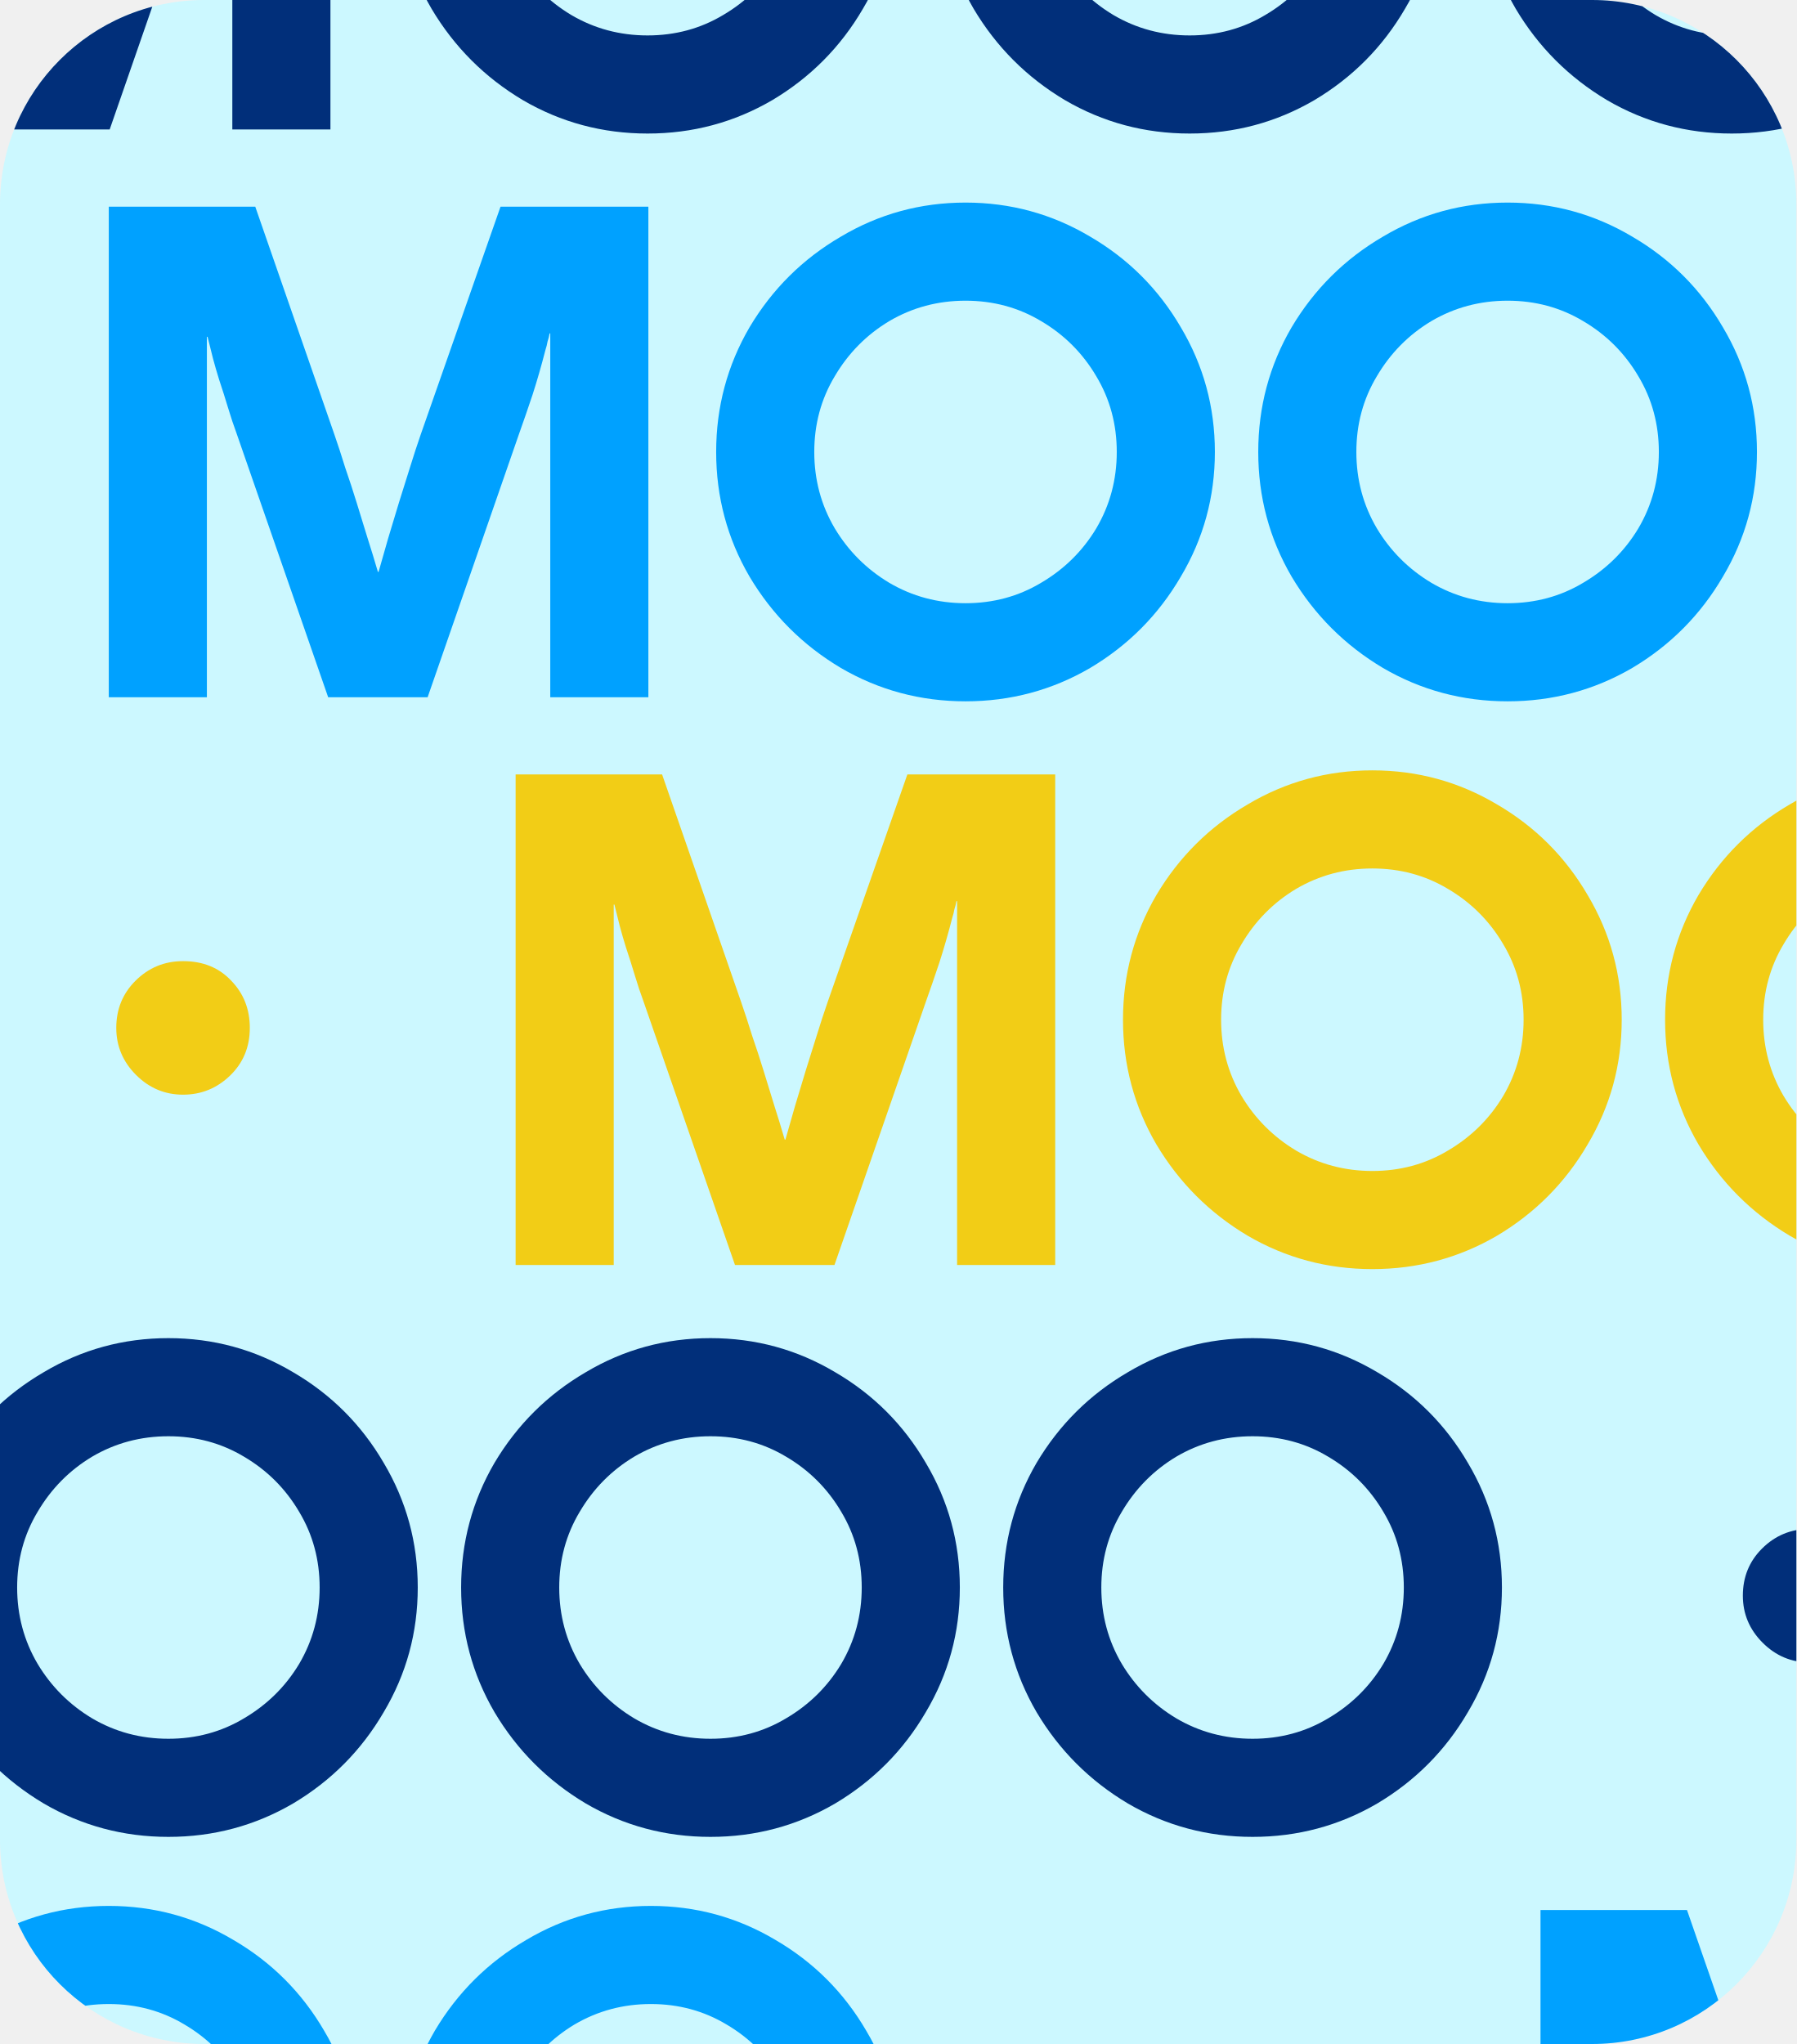
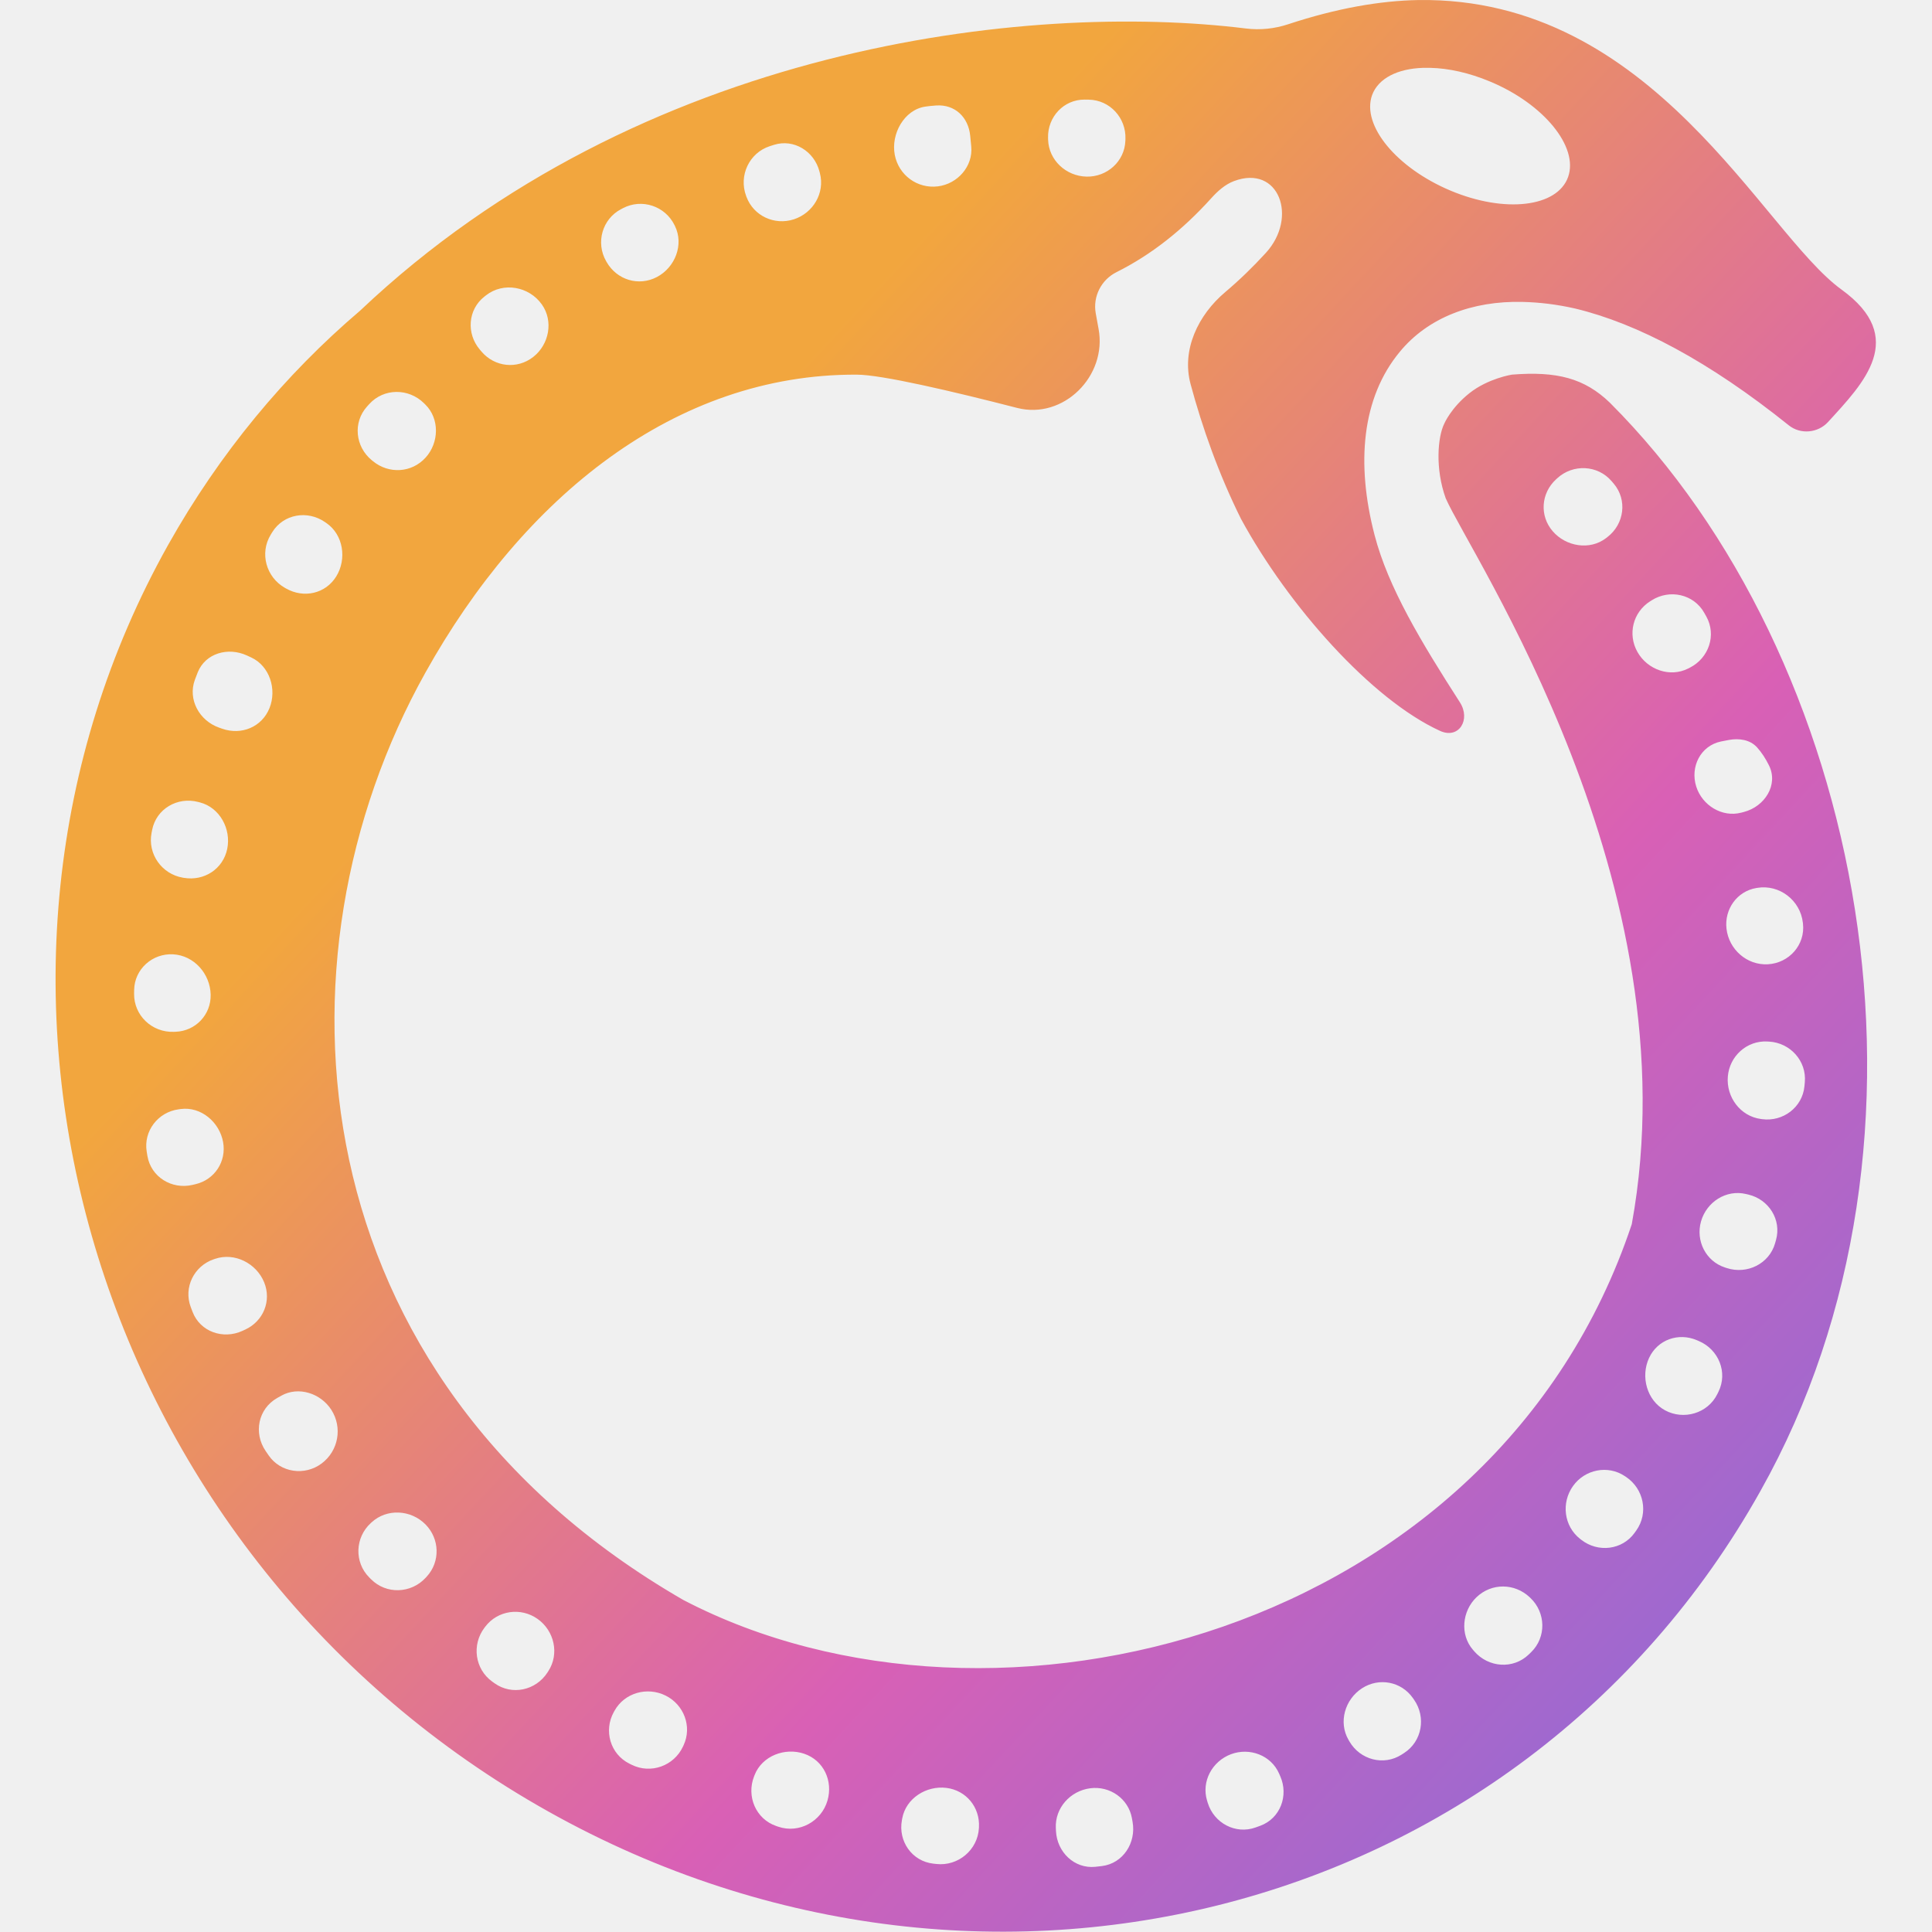
- <svg xmlns="http://www.w3.org/2000/svg" fill="none" viewBox="0 0 791 900">
-   <g clip-path="url(#a)">
-     <path fill="#CCF8FF" d="M0 90C0 40.294 40.294 0 90 0h611c49.706 0 90 40.294 90 90v720c0 49.706-40.294 90-90 90H90c-49.706 0-90-40.294-90-90V90Z" />
-     <path fill="#F2CD16" d="M80.6 482c-8 0-14.9-2.9-20.7-8.7-5.8-5.8-8.7-12.7-8.7-20.7 0-8.2 2.8-15.1 8.4-20.7 5.8-5.8 12.8-8.7 21-8.7 8.8 0 15.9 2.9 21.3 8.7 5.4 5.6 8.1 12.5 8.1 20.7 0 8.4-2.9 15.4-8.7 21-5.8 5.6-12.7 8.4-20.7 8.4Zm384.045 75h-43.2V396.8h-.3c-.2 1.2-.5 2.4-.9 3.6-.2 1.2-.5 2.4-.9 3.6-1.8 7-3.7 13.6-5.7 19.8-2 6-4 11.8-6 17.4l-40.2 115.8h-43.8l-40.2-115.8c-1.4-3.8-2.7-7.7-3.9-11.7-1.2-4-2.5-8.1-3.9-12.3-1-3.2-1.9-6.3-2.7-9.3l-2.4-9.6h-.3V557h-43.2V341h64.5l34.8 100.2c1.6 4.6 3.2 9.5 4.8 14.7 1.8 5.2 3.5 10.4 5.1 15.6l4.8 15.6c1.6 5 3.1 9.9 4.5 14.7h.3c1.4-4.8 2.8-9.7 4.2-14.7 1.6-5.2 3.2-10.5 4.8-15.9 1.6-5.2 3.2-10.3 4.8-15.3 1.6-5.2 3.2-10.1 4.8-14.7l35.1-100.2h65.1v216Zm139.65 1.8c-19.8 0-38.1-4.9-54.9-14.7-16.8-10-30.2-23.4-40.2-40.2-9.8-16.8-14.7-35.1-14.7-54.9 0-19.8 4.9-38.1 14.7-54.9 10-16.8 23.4-30.1 40.2-39.9 16.8-10 35.1-15 54.9-15 19.8 0 38.1 5 54.9 15 16.8 9.8 30.1 23.1 39.9 39.9 10 16.8 15 35.1 15 54.9 0 19.8-5 38.1-15 54.9-9.8 16.8-23.1 30.2-39.9 40.2-16.8 9.8-35.1 14.7-54.9 14.7Zm0-43.2c12.2 0 23.3-3 33.3-9 10.2-6 18.3-14 24.3-24 6-10.2 9-21.4 9-33.6 0-12.2-3-23.3-9-33.3-6-10.2-14.1-18.3-24.3-24.3-10-6-21.1-9-33.3-9-12.2 0-23.4 3-33.6 9-10 6-18 14.1-24 24.3-6 10-9 21.1-9 33.3 0 12.2 3 23.4 9 33.6 6 10 14 18 24 24 10.2 6 21.4 9 33.6 9Zm238.699 43.2c-19.8 0-38.1-4.9-54.9-14.7-16.8-10-30.2-23.4-40.2-40.2-9.8-16.8-14.7-35.1-14.7-54.9 0-19.8 4.9-38.1 14.7-54.9 10-16.8 23.4-30.1 40.2-39.9 16.8-10 35.1-15 54.9-15 19.8 0 38.1 5 54.9 15 16.8 9.8 30.1 23.1 39.9 39.9 10 16.8 15 35.1 15 54.9 0 19.8-5 38.1-15 54.9-9.8 16.8-23.1 30.2-39.9 40.2-16.8 9.8-35.1 14.7-54.9 14.7Zm0-43.2c12.2 0 23.3-3 33.3-9 10.2-6 18.3-14 24.3-24 6-10.2 9-21.4 9-33.6 0-12.2-3-23.3-9-33.3-6-10.2-14.1-18.3-24.3-24.3-10-6-21.1-9-33.3-9-12.2 0-23.4 3-33.6 9-10 6-18 14.1-24 24.3-6 10-9 21.1-9 33.3 0 12.2 3 23.4 9 33.6 6 10 14 18 24 24 10.2 6 21.4 9 33.6 9Zm238.696 43.2c-19.8 0-38.1-4.9-54.9-14.7-16.8-10-30.197-23.4-40.197-40.2-9.8-16.8-14.7-35.1-14.7-54.9 0-19.8 4.9-38.1 14.7-54.9 10-16.8 23.397-30.1 40.197-39.9 16.8-10 35.1-15 54.9-15 19.8 0 38.1 5 54.9 15 16.8 9.8 30.1 23.1 39.9 39.9 10 16.8 15 35.1 15 54.9 0 19.8-5 38.1-15 54.9-9.8 16.8-23.1 30.2-39.9 40.2-16.8 9.8-35.1 14.7-54.9 14.7Zm0-43.2c12.2 0 23.3-3 33.3-9 10.2-6 18.3-14 24.3-24 6-10.2 9-21.4 9-33.6 0-12.2-3-23.3-9-33.3-6-10.2-14.1-18.3-24.3-24.3-10-6-21.1-9-33.3-9-12.2 0-23.4 3-33.6 9-10 6-18 14.1-24 24.3-6 10-9 21.1-9 33.3 0 12.2 3 23.4 9 33.6 6 10 14 18 24 24 10.2 6 21.4 9 33.6 9Z" />
-     <path fill="#00A1FF" d="M285.5 307h-43.2V146.8h-.3c-.2 1.2-.5 2.4-.9 3.6-.2 1.2-.5 2.4-.9 3.6-1.8 7-3.7 13.6-5.7 19.8-2 6-4 11.8-6 17.4L188.3 307h-43.8l-40.2-115.8c-1.4-3.8-2.7-7.7-3.9-11.7-1.2-4-2.5-8.1-3.9-12.3-1-3.2-1.9-6.3-2.7-9.3l-2.4-9.6h-.3V307H47.9V91h64.5l34.8 100.2c1.6 4.6 3.2 9.5 4.8 14.7 1.8 5.2 3.5 10.4 5.1 15.6l4.8 15.6c1.6 5 3.1 9.9 4.5 14.7h.3c1.4-4.8 2.8-9.7 4.2-14.7 1.6-5.2 3.2-10.5 4.8-15.9 1.6-5.2 3.2-10.3 4.8-15.3 1.6-5.2 3.2-10.1 4.8-14.7L220.4 91h65.1v216Zm139.65 1.8c-19.8 0-38.1-4.9-54.9-14.7-16.8-10-30.2-23.4-40.2-40.2-9.8-16.8-14.7-35.1-14.7-54.9 0-19.8 4.9-38.1 14.7-54.9 10-16.8 23.4-30.1 40.2-39.9 16.8-10 35.1-15 54.9-15 19.8 0 38.1 5 54.9 15 16.8 9.8 30.1 23.1 39.9 39.9 10 16.8 15 35.1 15 54.9 0 19.8-5 38.1-15 54.9-9.8 16.8-23.1 30.2-39.9 40.2-16.8 9.8-35.1 14.7-54.9 14.7Zm0-43.2c12.2 0 23.3-3 33.3-9 10.2-6 18.3-14 24.3-24 6-10.2 9-21.4 9-33.6 0-12.2-3-23.3-9-33.3-6-10.2-14.1-18.3-24.3-24.3-10-6-21.1-9-33.3-9-12.2 0-23.4 3-33.6 9-10 6-18 14.1-24 24.3-6 10-9 21.1-9 33.3 0 12.2 3 23.4 9 33.6 6 10 14 18 24 24 10.2 6 21.4 9 33.6 9Zm238.699 43.2c-19.8 0-38.1-4.9-54.9-14.7-16.8-10-30.2-23.4-40.2-40.2-9.8-16.8-14.7-35.1-14.7-54.9 0-19.8 4.9-38.1 14.7-54.9 10-16.8 23.4-30.1 40.2-39.9 16.8-10 35.1-15 54.9-15 19.8 0 38.1 5 54.9 15 16.8 9.8 30.1 23.1 39.9 39.9 10 16.8 15 35.1 15 54.9 0 19.8-5 38.1-15 54.9-9.8 16.8-23.1 30.2-39.9 40.2-16.8 9.8-35.1 14.7-54.9 14.7Zm0-43.2c12.2 0 23.3-3 33.3-9 10.2-6 18.3-14 24.3-24 6-10.2 9-21.4 9-33.6 0-12.2-3-23.3-9-33.3-6-10.2-14.1-18.3-24.3-24.3-10-6-21.1-9-33.3-9-12.2 0-23.4 3-33.6 9-10 6-18 14.1-24 24.3-6 10-9 21.1-9 33.3 0 12.2 3 23.4 9 33.6 6 10 14 18 24 24 10.2 6 21.4 9 33.6 9Zm238.699 43.2c-19.8 0-38.1-4.9-54.9-14.7-16.8-10-30.2-23.4-40.2-40.2-9.8-16.8-14.7-35.1-14.7-54.9 0-19.8 4.9-38.1 14.7-54.9 10-16.8 23.4-30.1 40.2-39.9 16.8-10 35.1-15 54.9-15 19.8 0 38.1 5 54.9 15 16.8 9.8 30.1 23.1 39.9 39.9 10.002 16.8 15.002 35.1 15.002 54.9 0 19.8-5 38.1-15.002 54.9-9.8 16.8-23.1 30.2-39.9 40.2-16.8 9.8-35.1 14.7-54.9 14.7Zm0-43.2c12.2 0 23.3-3 33.3-9 10.2-6 18.3-14 24.3-24 6-10.2 9-21.4 9-33.6 0-12.2-3-23.3-9-33.3-6-10.2-14.1-18.3-24.3-24.3-10-6-21.1-9-33.3-9-12.2 0-23.4 3-33.6 9-10 6-18 14.1-24 24.3-6 10-9 21.1-9 33.3 0 12.2 3 23.4 9 33.6 6 10 14 18 24 24 10.2 6 21.4 9 33.6 9Z" />
-     <path fill="#012F7A" d="M145.5 57h-43.2v-160.2h-.3c-.2 1.2-.5 2.4-.9 3.6-.2 1.2-.5 2.4-.9 3.6-1.8 7-3.7 13.6-5.7 19.8-2 6-4 11.8-6 17.4L48.3 57H4.5L-35.7-58.8c-1.4-3.8-2.7-7.7-3.9-11.7-1.2-4-2.5-8.1-3.9-12.3-1-3.2-1.9-6.3-2.7-9.3l-2.4-9.6h-.3V57h-43.2v-216h64.5L7.2-58.8c1.6 4.6 3.2 9.5 4.8 14.7 1.8 5.2 3.5 10.4 5.1 15.6l4.8 15.6c1.6 5 3.1 9.9 4.5 14.7h.3c1.4-4.8 2.8-9.7 4.2-14.7 1.6-5.2 3.2-10.5 4.8-15.9 1.6-5.2 3.2-10.3 4.8-15.3 1.6-5.2 3.2-10.1 4.8-14.7L80.4-159h65.1V57Zm139.65 1.8c-19.8 0-38.1-4.9-54.9-14.7-16.8-10-30.2-23.4-40.2-40.2-9.8-16.8-14.7-35.1-14.7-54.9 0-19.8 4.9-38.1 14.7-54.9 10-16.8 23.4-30.1 40.2-39.9 16.8-10 35.1-15 54.9-15 19.8 0 38.1 5 54.9 15 16.8 9.8 30.1 23.1 39.9 39.9 10 16.8 15 35.1 15 54.9 0 19.8-5 38.1-15 54.9-9.8 16.8-23.1 30.2-39.9 40.2-16.8 9.8-35.1 14.7-54.9 14.7Zm0-43.2c12.2 0 23.3-3 33.3-9 10.2-6 18.3-14 24.3-24 6-10.2 9-21.4 9-33.6 0-12.2-3-23.3-9-33.3-6-10.2-14.1-18.3-24.3-24.3-10-6-21.1-9-33.3-9-12.2 0-23.4 3-33.6 9-10 6-18 14.1-24 24.3-6 10-9 21.1-9 33.3 0 12.2 3 23.4 9 33.6 6 10 14 18 24 24 10.2 6 21.4 9 33.6 9Zm238.699 43.2c-19.8 0-38.1-4.9-54.9-14.7-16.8-10-30.2-23.4-40.2-40.2-9.8-16.8-14.7-35.1-14.7-54.9 0-19.8 4.9-38.1 14.7-54.9 10-16.8 23.4-30.1 40.2-39.9 16.8-10 35.1-15 54.9-15 19.8 0 38.1 5 54.9 15 16.8 9.8 30.1 23.1 39.9 39.9 10 16.8 15 35.1 15 54.9 0 19.8-5 38.1-15 54.9-9.8 16.8-23.1 30.2-39.9 40.2-16.8 9.8-35.1 14.7-54.9 14.7Zm0-43.2c12.2 0 23.3-3 33.3-9 10.2-6 18.3-14 24.3-24 6-10.2 9-21.4 9-33.6 0-12.2-3-23.3-9-33.3-6-10.2-14.1-18.3-24.3-24.3-10-6-21.1-9-33.3-9-12.2 0-23.4 3-33.6 9-10 6-18 14.1-24 24.3-6 10-9 21.1-9 33.3 0 12.2 3 23.4 9 33.6 6 10 14 18 24 24 10.2 6 21.4 9 33.6 9Zm238.699 43.2c-19.8 0-38.1-4.9-54.9-14.7-16.8-10-30.2-23.4-40.2-40.2-9.8-16.8-14.7-35.1-14.7-54.9 0-19.8 4.9-38.1 14.7-54.9 10-16.8 23.4-30.1 40.2-39.9 16.8-10 35.1-15 54.9-15 19.8 0 38.1 5 54.9 15 16.8 9.8 30.1 23.1 39.9 39.9 10 16.8 15 35.1 15 54.9 0 19.8-5 38.1-15 54.9-9.8 16.8-23.1 30.2-39.9 40.2-16.8 9.8-35.1 14.7-54.9 14.7Zm0-43.2c12.2 0 23.3-3 33.3-9 10.2-6 18.3-14 24.3-24 6-10.2 9-21.4 9-33.6 0-12.2-3-23.3-9-33.3-6-10.2-14.1-18.3-24.3-24.3-10-6-21.1-9-33.3-9-12.2 0-23.4 3-33.6 9-10 6-18 14.1-24 24.3-6 10-9 21.1-9 33.3 0 12.2 3 23.4 9 33.6 6 10 14 18 24 24 10.2 6 21.4 9 33.6 9Z" />
-     <path fill="#00A1FF" d="M47.9 1058.8c-19.8 0-38.1-4.9-54.9-14.7-16.8-10-30.2-23.4-40.2-40.2-9.8-16.8-14.7-35.1-14.7-54.9 0-19.8 4.9-38.1 14.7-54.9 10-16.8 23.4-30.1 40.2-39.9 16.8-10 35.1-15 54.9-15 19.8 0 38.1 5 54.9 15 16.8 9.8 30.1 23.1 39.9 39.9 10 16.8 15 35.1 15 54.9 0 19.8-5 38.1-15 54.9-9.8 16.8-23.1 30.2-39.9 40.2-16.8 9.8-35.1 14.7-54.9 14.7Zm0-43.2c12.2 0 23.3-3 33.3-9 10.2-6 18.3-14 24.3-24 6-10.2 9-21.4 9-33.6 0-12.2-3-23.3-9-33.3-6-10.2-14.1-18.3-24.3-24.3-10-6-21.1-9-33.3-9-12.2 0-23.4 3-33.6 9-10 6-18 14.1-24 24.3-6 10-9 21.1-9 33.3 0 12.2 3 23.4 9 33.6 6 10 14 18 24 24 10.2 6 21.4 9 33.6 9Zm238.699 43.2c-19.8 0-38.1-4.9-54.9-14.7-16.8-10-30.2-23.4-40.2-40.2-9.8-16.8-14.7-35.1-14.7-54.9 0-19.8 4.9-38.1 14.7-54.9 10-16.8 23.4-30.1 40.2-39.9 16.8-10 35.1-15 54.9-15 19.8 0 38.1 5 54.9 15 16.8 9.8 30.1 23.1 39.9 39.9 10 16.8 15 35.1 15 54.9 0 19.8-5 38.1-15 54.9-9.8 16.8-23.1 30.2-39.9 40.2-16.8 9.8-35.1 14.7-54.9 14.7Zm0-43.2c12.2 0 23.3-3 33.3-9 10.2-6 18.3-14 24.3-24 6-10.2 9-21.4 9-33.6 0-12.2-3-23.3-9-33.3-6-10.2-14.1-18.3-24.3-24.3-10-6-21.1-9-33.3-9-12.2 0-23.4 3-33.6 9-10 6-18 14.1-24 24.3-6 10-9 21.1-9 33.3 0 12.2 3 23.4 9 33.6 6 10 14 18 24 24 10.2 6 21.4 9 33.6 9Zm245.29-33.6c-8 0-14.9-2.9-20.7-8.7-5.8-5.8-8.7-12.7-8.7-20.7 0-8.2 2.8-15.1 8.4-20.7 5.8-5.8 12.8-8.7 21-8.7 8.8 0 15.9 2.9 21.3 8.7 5.4 5.6 8.1 12.5 8.1 20.7 0 8.4-2.9 15.4-8.7 21-5.8 5.6-12.7 8.4-20.7 8.4Zm384.045 75h-43.2V896.8h-.3c-.2 1.2-.5 2.4-.9 3.6-.2 1.2-.5 2.4-.9 3.6-1.8 7-3.7 13.6-5.7 19.8-2 6-4 11.8-6 17.4l-40.2 115.8h-43.8l-40.2-115.8c-1.4-3.8-2.7-7.7-3.9-11.7-1.2-4-2.5-8.1-3.9-12.3-1-3.2-1.9-6.3-2.7-9.3l-2.4-9.6h-.3V1057h-43.2V841h64.5l34.8 100.2c1.6 4.6 3.2 9.5 4.8 14.7 1.8 5.2 3.5 10.4 5.1 15.6l4.8 15.6c1.6 5 3.1 9.9 4.5 14.7h.3c1.4-4.8 2.8-9.7 4.2-14.7 1.6-5.2 3.2-10.5 4.8-15.9 1.6-5.2 3.2-10.3 4.8-15.3 1.6-5.2 3.2-10.1 4.8-14.7l35.1-100.2h65.1v216Zm139.646 1.8c-19.8 0-38.1-4.9-54.9-14.7-16.796-10-30.196-23.4-40.196-40.2-9.8-16.8-14.7-35.1-14.7-54.9 0-19.8 4.9-38.1 14.7-54.9 10-16.8 23.4-30.1 40.196-39.9 16.8-10 35.1-15 54.9-15 19.8 0 38.1 5 54.9 15 16.8 9.8 30.1 23.1 39.9 39.9 10 16.8 15 35.1 15 54.9 0 19.8-5 38.1-15 54.9-9.8 16.8-23.1 30.2-39.9 40.2-16.8 9.8-35.1 14.7-54.9 14.7Zm0-43.2c12.2 0 23.3-3 33.3-9 10.2-6 18.3-14 24.3-24 6-10.2 9-21.4 9-33.6 0-12.2-3-23.3-9-33.3-6-10.2-14.1-18.3-24.3-24.3-10-6-21.1-9-33.3-9-12.2 0-23.4 3-33.6 9-10 6-18 14.1-23.996 24.3-6 10-9 21.1-9 33.3 0 12.2 3 23.4 9 33.6 5.996 10 13.996 18 23.996 24 10.2 6 21.4 9 33.6 9Zm238.7 43.2c-19.8 0-38.1-4.9-54.9-14.7-16.8-10-30.2-23.4-40.2-40.2-9.8-16.8-14.7-35.1-14.7-54.9 0-19.8 4.9-38.1 14.7-54.9 10-16.8 23.4-30.1 40.2-39.9 16.8-10 35.1-15 54.9-15 19.8 0 38.1 5 54.9 15 16.8 9.8 30.1 23.1 39.9 39.9 10 16.8 15 35.1 15 54.9 0 19.8-5 38.1-15 54.9-9.8 16.8-23.1 30.2-39.9 40.2-16.8 9.8-35.1 14.7-54.9 14.7Zm0-43.2c12.2 0 23.3-3 33.3-9 10.2-6 18.3-14 24.3-24 6-10.2 9-21.4 9-33.6 0-12.2-3-23.3-9-33.3-6-10.2-14.1-18.3-24.3-24.3-10-6-21.1-9-33.3-9-12.2 0-23.4 3-33.6 9-10 6-18 14.1-24 24.3-6 10-9 21.1-9 33.3 0 12.2 3 23.4 9 33.6 6 10 14 18 24 24 10.2 6 21.4 9 33.6 9Zm238.7 43.2c-19.8 0-38.1-4.9-54.9-14.7-16.8-10-30.2-23.4-40.2-40.2-9.8-16.8-14.7-35.1-14.7-54.9 0-19.8 4.9-38.1 14.7-54.9 10-16.8 23.4-30.1 40.2-39.9 16.8-10 35.1-15 54.9-15 19.8 0 38.1 5 54.9 15 16.8 9.8 30.1 23.1 39.9 39.9 10 16.8 15 35.1 15 54.9 0 19.8-5 38.1-15 54.9-9.8 16.8-23.1 30.2-39.9 40.2-16.8 9.8-35.1 14.7-54.9 14.7Zm0-43.2c12.2 0 23.3-3 33.3-9 10.2-6 18.3-14 24.3-24 6-10.2 9-21.4 9-33.6 0-12.2-3-23.3-9-33.3-6-10.2-14.1-18.3-24.3-24.3-10-6-21.1-9-33.3-9-12.2 0-23.4 3-33.6 9-10 6-18 14.1-24 24.3-6 10-9 21.1-9 33.3 0 12.2 3 23.4 9 33.6 6 10 14 18 24 24 10.2 6 21.4 9 33.6 9Z" />
-     <path fill="#012F7A" d="M-65.5 807h-43.2V646.8h-.3c-.2 1.2-.5 2.4-.9 3.6-.2 1.2-.5 2.4-.9 3.6-1.8 7-3.7 13.6-5.7 19.8-2 6-4 11.8-6 17.4L-162.7 807h-43.8l-40.2-115.8c-1.4-3.8-2.7-7.7-3.9-11.7-1.2-4-2.5-8.1-3.9-12.3-1-3.2-1.9-6.3-2.7-9.3l-2.4-9.6h-.3V807h-43.2V591h64.5l34.8 100.2c1.6 4.6 3.2 9.5 4.8 14.7 1.8 5.2 3.5 10.4 5.1 15.6l4.8 15.6c1.6 5 3.1 9.9 4.5 14.7h.3c1.4-4.8 2.8-9.7 4.2-14.7 1.6-5.2 3.2-10.5 4.8-15.9 1.6-5.2 3.2-10.3 4.8-15.3 1.6-5.2 3.2-10.1 4.8-14.7l35.1-100.2h65.1v216Zm139.65 1.8c-19.8 0-38.1-4.9-54.9-14.7-16.8-10-30.2-23.4-40.2-40.2-9.8-16.8-14.7-35.1-14.7-54.9 0-19.8 4.9-38.1 14.7-54.9 10-16.8 23.4-30.1 40.2-39.9 16.8-10 35.1-15 54.9-15 19.8 0 38.1 5 54.9 15 16.8 9.8 30.1 23.1 39.9 39.9 10 16.8 15 35.1 15 54.9 0 19.8-5 38.1-15 54.9-9.8 16.8-23.1 30.2-39.9 40.2-16.8 9.8-35.1 14.7-54.9 14.7Zm0-43.2c12.2 0 23.3-3 33.3-9 10.2-6 18.3-14 24.3-24 6-10.2 9-21.4 9-33.6 0-12.2-3-23.3-9-33.3-6-10.2-14.1-18.3-24.3-24.3-10-6-21.1-9-33.3-9-12.2 0-23.4 3-33.6 9-10 6-18 14.1-24 24.3-6 10-9 21.1-9 33.3 0 12.2 3 23.4 9 33.6 6 10 14 18 24 24 10.2 6 21.4 9 33.6 9Zm238.699 43.2c-19.8 0-38.1-4.9-54.9-14.7-16.8-10-30.2-23.4-40.2-40.2-9.8-16.8-14.7-35.1-14.7-54.9 0-19.8 4.9-38.1 14.7-54.9 10-16.8 23.4-30.1 40.2-39.9 16.8-10 35.1-15 54.9-15 19.8 0 38.1 5 54.9 15 16.8 9.8 30.1 23.1 39.9 39.9 10 16.8 15 35.1 15 54.9 0 19.8-5 38.1-15 54.9-9.8 16.8-23.1 30.2-39.9 40.2-16.8 9.8-35.1 14.7-54.9 14.7Zm0-43.2c12.2 0 23.3-3 33.3-9 10.2-6 18.3-14 24.3-24 6-10.2 9-21.4 9-33.6 0-12.2-3-23.3-9-33.3-6-10.2-14.1-18.3-24.3-24.3-10-6-21.1-9-33.3-9-12.2 0-23.4 3-33.6 9-10 6-18 14.1-24 24.3-6 10-9 21.1-9 33.3 0 12.2 3 23.4 9 33.6 6 10 14 18 24 24 10.2 6 21.4 9 33.6 9Zm238.699 43.2c-19.8 0-38.1-4.9-54.9-14.7-16.8-10-30.2-23.4-40.2-40.2-9.8-16.8-14.7-35.1-14.7-54.9 0-19.8 4.9-38.1 14.7-54.9 10-16.8 23.4-30.1 40.2-39.9 16.8-10 35.1-15 54.9-15 19.8 0 38.1 5 54.9 15 16.8 9.8 30.1 23.1 39.9 39.9 10 16.8 15 35.1 15 54.9 0 19.8-5 38.1-15 54.9-9.8 16.8-23.1 30.2-39.9 40.2-16.8 9.8-35.1 14.7-54.9 14.7Zm0-43.2c12.2 0 23.3-3 33.3-9 10.2-6 18.3-14 24.3-24 6-10.2 9-21.4 9-33.6 0-12.2-3-23.3-9-33.3-6-10.2-14.1-18.3-24.3-24.3-10-6-21.1-9-33.3-9-12.2 0-23.4 3-33.6 9-10 6-18 14.1-24 24.3-6 10-9 21.1-9 33.3 0 12.2 3 23.4 9 33.6 6 10 14 18 24 24 10.2 6 21.4 9 33.6 9Zm245.29-33.6c-8 0-14.9-2.9-20.7-8.7-5.8-5.8-8.7-12.7-8.7-20.7 0-8.2 2.8-15.1 8.4-20.7 5.8-5.8 12.8-8.7 21-8.7 8.8 0 15.9 2.9 21.3 8.7 5.4 5.6 8.1 12.5 8.1 20.7 0 8.4-2.9 15.4-8.7 21-5.8 5.6-12.7 8.4-20.7 8.4Z" />
+ <svg xmlns="http://www.w3.org/2000/svg" viewBox="0 0 730 730" width="256" height="256" fill="none">
+   <defs>
+     <linearGradient id="greg-sunset" x1="0%" y1="0%" x2="100%" y2="100%">
+       <stop offset="0%" stop-color="#F2A63E" />
+       <stop offset="30%" stop-color="#F2A63E" />
+       <stop offset="65%" stop-color="#D960B5" />
+       <stop offset="100%" stop-color="#7A6EE0" />
+     </linearGradient>
+   </defs>
+   <g transform="translate(21.0,0)">
+     <path d="M514.935 0.013C500.381 0.288 484.137 3.096 465.674 9.181C460.548 10.87 455.118 11.427 449.762 10.765C367.206 0.559 221.045 16.996 115.092 117.357C86.701 141.529 62.014 171.216 42.607 205.747C-48.758 368.716 11.529 581.06 178.373 679.966C344.935 778.716 552.904 726.372 644.154 563.404C719.31 429.81 683.219 248.06 587.279 152.154C577.719 142.935 567.283 140.184 550.219 141.56C550.219 141.56 541.219 142.993 534.219 148.56C527.219 154.126 524.719 160.06 524.719 160.06C522.219 165.06 521.219 177.06 525.248 188.247C534.5 209.56 619.058 333.935 595.56 462.561C543.902 617.466 354.721 665.811 237.219 604.561C90.938 520.186 79.25 362.466 139.719 254.185C176.75 187.779 234.125 141.247 302.719 141.56C312.095 141.56 339.114 147.895 363.297 154.126C380.822 158.641 397.406 142.067 394.092 124.275C393.725 122.308 393.368 120.332 393.015 118.345C391.893 112.006 395.115 105.704 400.873 102.826C414.083 96.221 425.902 86.835 436.672 74.896C439.085 72.222 441.881 69.691 445.252 68.425C462.249 62.044 469.552 82.135 457.309 95.539C452.45 100.858 447.333 105.822 441.94 110.376C431.692 119.028 425.373 132.199 428.861 145.149C433.272 161.529 439.453 179.051 447.904 196.06C465.87 229.081 497.236 264.355 523.137 276.17C530.226 279.404 534.829 271.922 530.617 265.367C516.018 242.648 503.519 221.967 498.373 202.154C491.342 175.122 493.529 150.279 507.904 132.935C518.529 120.013 535.248 113.607 554.31 114.076C560.717 114.232 567.279 115.013 574.154 116.576C597.844 122.276 624.833 136.591 654.877 160.697C659.302 164.248 665.881 163.646 669.713 159.461C683.227 144.701 699.959 127.616 674.779 109.388C645 87.83 603.842 -1.237 514.935 0.013ZM519.467 25.638C526.342 25.794 534.154 27.513 541.967 30.794C562.279 39.232 575.56 55.482 571.498 66.888C567.435 78.294 547.592 80.638 527.123 72.044C506.654 63.45 493.373 47.357 497.435 35.95C499.779 29.544 507.123 25.951 516.654 25.638H519.467ZM390.401 37.659C398.367 37.789 404.539 44.553 404.241 52.514L404.214 53.221C403.924 60.976 397.307 66.909 389.549 66.736C381.787 66.562 375.232 60.5 375.024 52.739L375.006 52.078C374.793 44.172 380.969 37.543 388.877 37.637C389.385 37.643 389.893 37.65 390.401 37.659ZM332.719 39.857C339.808 39.377 344.908 44.258 345.592 51.331L345.98 55.342C346.703 62.812 340.854 69.469 333.409 70.412C325.647 71.396 318.547 66.19 317.084 58.504C315.585 50.621 320.615 41.529 328.543 40.294C329.658 40.121 331.009 39.972 332.719 39.857ZM271.413 54.737C278.953 52.349 286.655 57.145 288.633 64.803L288.805 65.469C290.729 72.919 286.254 80.505 278.934 82.876C271.635 85.241 263.726 81.577 261.054 74.384L260.911 73.997C258.069 66.347 262.089 57.761 269.85 55.238C270.374 55.068 270.895 54.901 271.413 54.737ZM214.39 78.652C221.533 74.911 230.344 77.847 233.881 85.094L234.044 85.428C237.461 92.428 234.097 101.054 227.2 104.676C220.319 108.29 212.098 105.776 208.228 99.035L208.035 98.699C204.018 91.702 206.537 82.771 213.682 79.023C213.918 78.899 214.154 78.775 214.39 78.652ZM183.753 115.058C188.179 121.323 186.514 130.155 180.472 134.881C174.418 139.615 165.929 138.702 160.945 132.853L160.312 132.11C155.145 126.046 155.763 116.982 162.031 112.065C162.235 111.905 162.438 111.746 162.641 111.588C169.232 106.44 178.928 108.227 183.753 115.058ZM118.536 152.664C124.017 146.632 133.37 146.611 139.176 152.331L139.712 152.858C145.141 158.206 144.935 167.253 139.816 172.899C134.564 178.693 125.942 179.2 119.897 174.239L119.447 173.87C113.23 168.768 112.284 159.595 117.668 153.623C117.958 153.301 118.247 152.982 118.536 152.664ZM567.378 180.722C573.342 175.233 582.671 175.652 587.943 181.809C588.207 182.117 588.469 182.425 588.731 182.732C593.95 188.863 592.753 197.997 586.374 202.91L585.836 203.325C579.729 208.029 570.691 206.545 565.667 200.699C560.636 194.845 561.263 186.35 566.943 181.123L567.378 180.722ZM81.867 201.09C86.097 194.225 95.152 192.677 101.786 197.261L102.347 197.648C108.726 202.056 110.119 211.202 106.048 217.801C102.006 224.353 93.802 226.164 87.103 222.371L86.667 222.124C79.549 218.094 77.025 209.002 81.293 202.025C81.484 201.712 81.675 201.4 81.867 201.09ZM603.08 226.829C609.9 222.512 618.954 224.496 622.929 231.521C623.196 231.993 623.461 232.465 623.724 232.936C627.636 239.946 624.673 248.648 617.509 252.272L616.864 252.599C609.999 256.073 601.52 253.075 597.725 246.382C593.917 239.666 595.992 231.315 602.516 227.186L603.08 226.829ZM53.711 254.039C56.633 246.794 65.175 244.403 72.275 247.662L73.881 248.4C80.866 251.607 83.696 260.437 80.825 267.567C77.942 274.724 70.204 277.898 62.926 275.334L61.781 274.931C54.311 272.299 49.908 264.322 52.622 256.881C52.97 255.927 53.332 254.979 53.711 254.039ZM632.268 279.587C636.107 278.883 640.25 279.477 642.874 282.367C644.66 284.334 646.153 286.67 647.417 289.225C651.033 296.534 645.816 304.738 637.926 306.798L636.917 307.061C629.699 308.946 622.182 304.333 619.924 297.222C617.54 289.712 621.57 281.751 629.288 280.164C630.255 279.966 631.24 279.776 632.268 279.587ZM36.488 313.571C38.052 305.622 46.02 300.976 53.861 303.014L54.568 303.198C62.014 305.133 66.403 313.188 64.862 320.725C63.305 328.34 56.155 332.985 48.491 331.695L48.104 331.63C40.119 330.286 34.725 322.649 36.267 314.7C36.341 314.323 36.414 313.946 36.488 313.571ZM642.928 335.484C651.34 334.069 659.249 340.177 660.208 348.653C660.221 348.768 660.234 348.883 660.247 348.998C661.151 356.997 654.998 363.918 646.959 364.35C639.075 364.774 632.24 358.742 631.348 350.896C630.515 343.561 635.31 336.769 642.589 335.541C642.702 335.522 642.815 335.503 642.928 335.484ZM29.687 374.054C29.816 366.206 36.56 360.16 44.398 360.585C52.304 361.015 58.42 367.916 58.6 375.831C58.772 383.374 52.922 389.565 45.383 389.848L44.688 389.874C36.457 390.182 29.555 383.689 29.666 375.453C29.672 374.986 29.68 374.519 29.687 374.054ZM631.856 406.763C632.497 399.04 639.035 393.115 646.773 393.529L647.378 393.561C655.434 393.992 661.666 400.879 660.946 408.914C660.901 409.413 660.855 409.911 660.808 410.408C660.058 418.373 652.715 423.94 644.786 422.868L644.322 422.806C636.582 421.76 631.209 414.546 631.856 406.763ZM63.297 431.526C64.623 438.833 60.126 445.726 52.899 447.434L51.752 447.705C43.907 449.56 36.035 444.713 34.699 436.764C34.608 436.222 34.519 435.68 34.431 435.138C33.17 427.384 38.688 420.207 46.473 419.157L47.272 419.049C54.904 418.018 61.922 423.949 63.297 431.526ZM621.728 461.495C623.829 454.137 631.241 449.388 638.688 451.147L639.628 451.369C647.342 453.192 652.193 460.873 650.063 468.509C649.946 468.926 649.829 469.343 649.711 469.76C647.507 477.53 639.109 481.64 631.433 479.125C631.196 479.047 630.959 478.97 630.723 478.892C623.512 476.536 619.646 468.789 621.728 461.495ZM60.288 475.638C67.647 473.133 75.886 477.336 78.817 484.535C81.661 491.517 78.515 499.217 71.667 502.37L70.61 502.857C63.31 506.218 54.649 503.209 51.769 495.706C51.527 495.076 51.288 494.444 51.052 493.811C48.303 486.449 52.312 478.351 59.752 475.821C59.931 475.76 60.109 475.699 60.288 475.638ZM602.106 513.068C605.312 506.208 613.14 503.415 620.11 506.373L620.875 506.698C628.394 509.889 631.932 518.563 628.311 525.884C628.156 526.197 628.002 526.508 627.847 526.819C624.254 534.033 615.196 536.716 608.113 532.872C601.267 529.157 598.809 520.126 602.106 513.068ZM85.319 527.338C91.797 523.715 100.171 526.438 104.184 532.682C108.486 539.378 106.893 548.212 100.519 552.977C94.157 557.734 85.019 556.471 80.517 549.927C80.129 549.362 79.744 548.8 79.363 548.24C74.729 541.43 76.542 532.327 83.7 528.251C84.238 527.945 84.778 527.64 85.319 527.338ZM573.352 561.495C577.843 555.193 586.53 553.448 592.957 557.76L593.409 558.063C600.118 562.565 601.955 571.691 597.272 578.276C597.061 578.572 596.851 578.866 596.641 579.16C591.965 585.689 582.798 586.753 576.473 581.805L576.055 581.477C569.919 576.678 568.831 567.839 573.352 561.495ZM119.429 575.19C125.208 569.91 134.219 570.415 139.741 575.964C145.155 581.404 145.431 590.113 140.213 595.742L139.799 596.189C134.274 602.149 124.952 602.477 119.211 596.725C118.976 596.489 118.741 596.253 118.507 596.018C112.793 590.273 113.132 580.944 119.114 575.478L119.429 575.19ZM536.918 603.479C542.607 598.059 551.316 598.139 557.017 603.545L557.262 603.779C563.111 609.326 563.319 618.632 557.545 624.256C557.244 624.55 556.943 624.842 556.643 625.132C550.756 630.825 541.386 630.118 536.028 623.925L535.533 623.353C530.576 617.624 531.434 608.704 536.918 603.479ZM162.357 614.632C167.054 608.44 175.8 607.221 182.14 611.716C188.466 616.203 190.412 624.932 186.187 631.436L185.828 631.988C181.44 638.743 172.422 640.704 165.871 636.018C165.57 635.803 165.269 635.587 164.969 635.37C158.428 630.663 157.178 621.462 162.047 615.041L162.357 614.632ZM493.642 637.907C500.059 633.749 508.477 635.343 512.859 641.609L513.287 642.221C517.912 648.834 516.327 657.965 509.555 662.354C509.236 662.56 508.918 662.766 508.6 662.97C501.834 667.326 492.912 664.95 488.873 657.99L488.529 657.397C484.656 650.721 487.164 642.104 493.642 637.907ZM211.198 646.397C214.969 639.6 223.555 637.214 230.515 640.676C237.434 644.118 240.562 652.398 237.305 659.406L237.064 659.924C233.66 667.25 224.901 670.405 217.667 666.809C217.376 666.665 217.084 666.52 216.793 666.375C209.6 662.785 207.021 653.923 210.922 646.894L211.198 646.397ZM444.133 662.821C451.186 660.188 459.27 663.23 462.294 670.125L462.752 671.17C465.964 678.493 462.744 687.065 455.243 689.837C454.637 690.061 454.029 690.282 453.421 690.501C445.881 693.218 437.703 688.873 435.349 681.212L435.099 680.4C432.864 673.127 437.005 665.482 444.133 662.821ZM264.14 670.648C266.975 663.459 275.575 660.154 282.888 662.656C290.213 665.162 293.815 672.882 291.666 680.32C289.375 688.251 280.904 692.886 273.091 690.223C272.821 690.131 272.552 690.039 272.283 689.946C264.584 687.305 260.955 678.731 263.94 671.158C264.007 670.988 264.074 670.818 264.14 670.648ZM319.919 687.022C321.309 679.498 328.986 674.617 336.58 675.55C344.065 676.47 349.301 682.859 348.898 690.39L348.881 690.72C348.438 698.991 341.032 705.214 332.799 704.299C332.405 704.256 332.012 704.212 331.619 704.167C323.588 703.263 318.314 695.705 319.783 687.759L319.919 687.022ZM390.931 675.691C398.365 674.717 405.367 679.608 406.691 686.988L406.936 688.356C408.358 696.283 403.37 704.076 395.379 705.078C394.55 705.182 393.718 705.278 392.883 705.365C384.963 706.189 378.383 699.809 377.998 691.856L377.944 690.74C377.576 683.143 383.389 676.678 390.931 675.691Z" fill="url(#greg-sunset)" />
  </g>
-   <defs>
-     <clipPath id="a">
-       <path fill="#fff" d="M0 90C0 40.294 40.294 0 90 0h611c49.706 0 90 40.294 90 90v720c0 49.706-40.294 90-90 90H90c-49.706 0-90-40.294-90-90V90Z" />
-     </clipPath>
-   </defs>
</svg>
